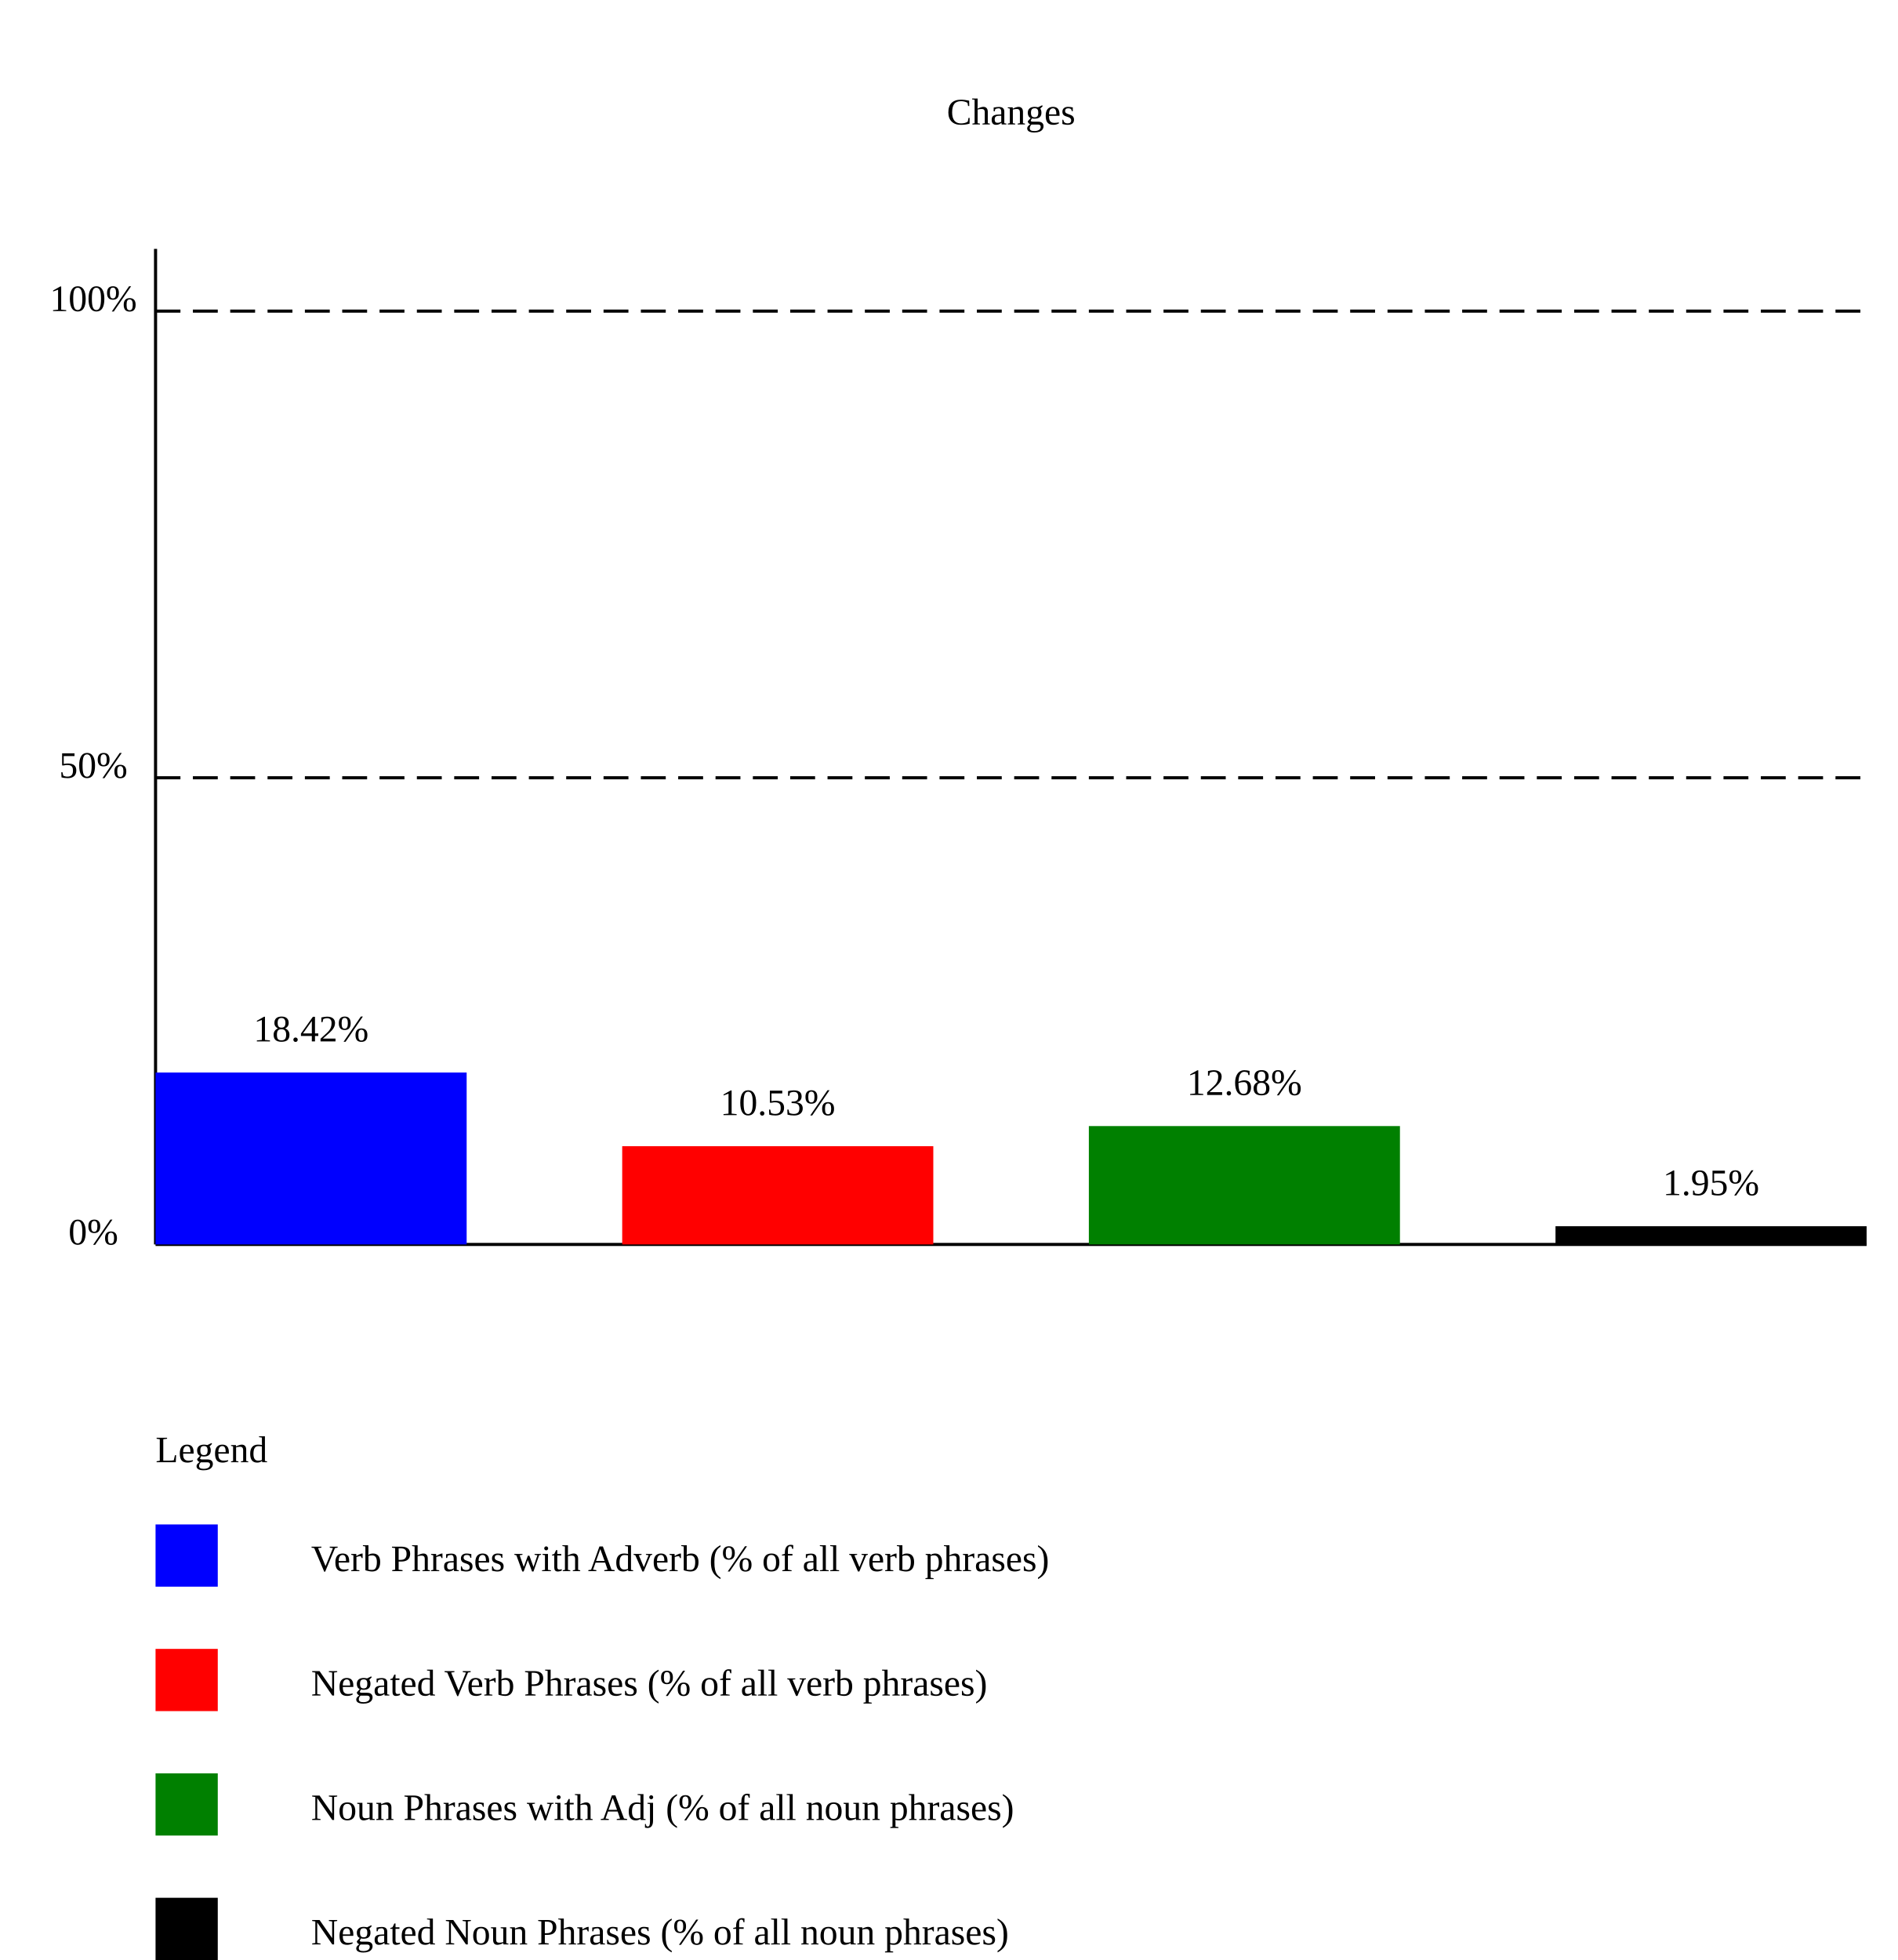
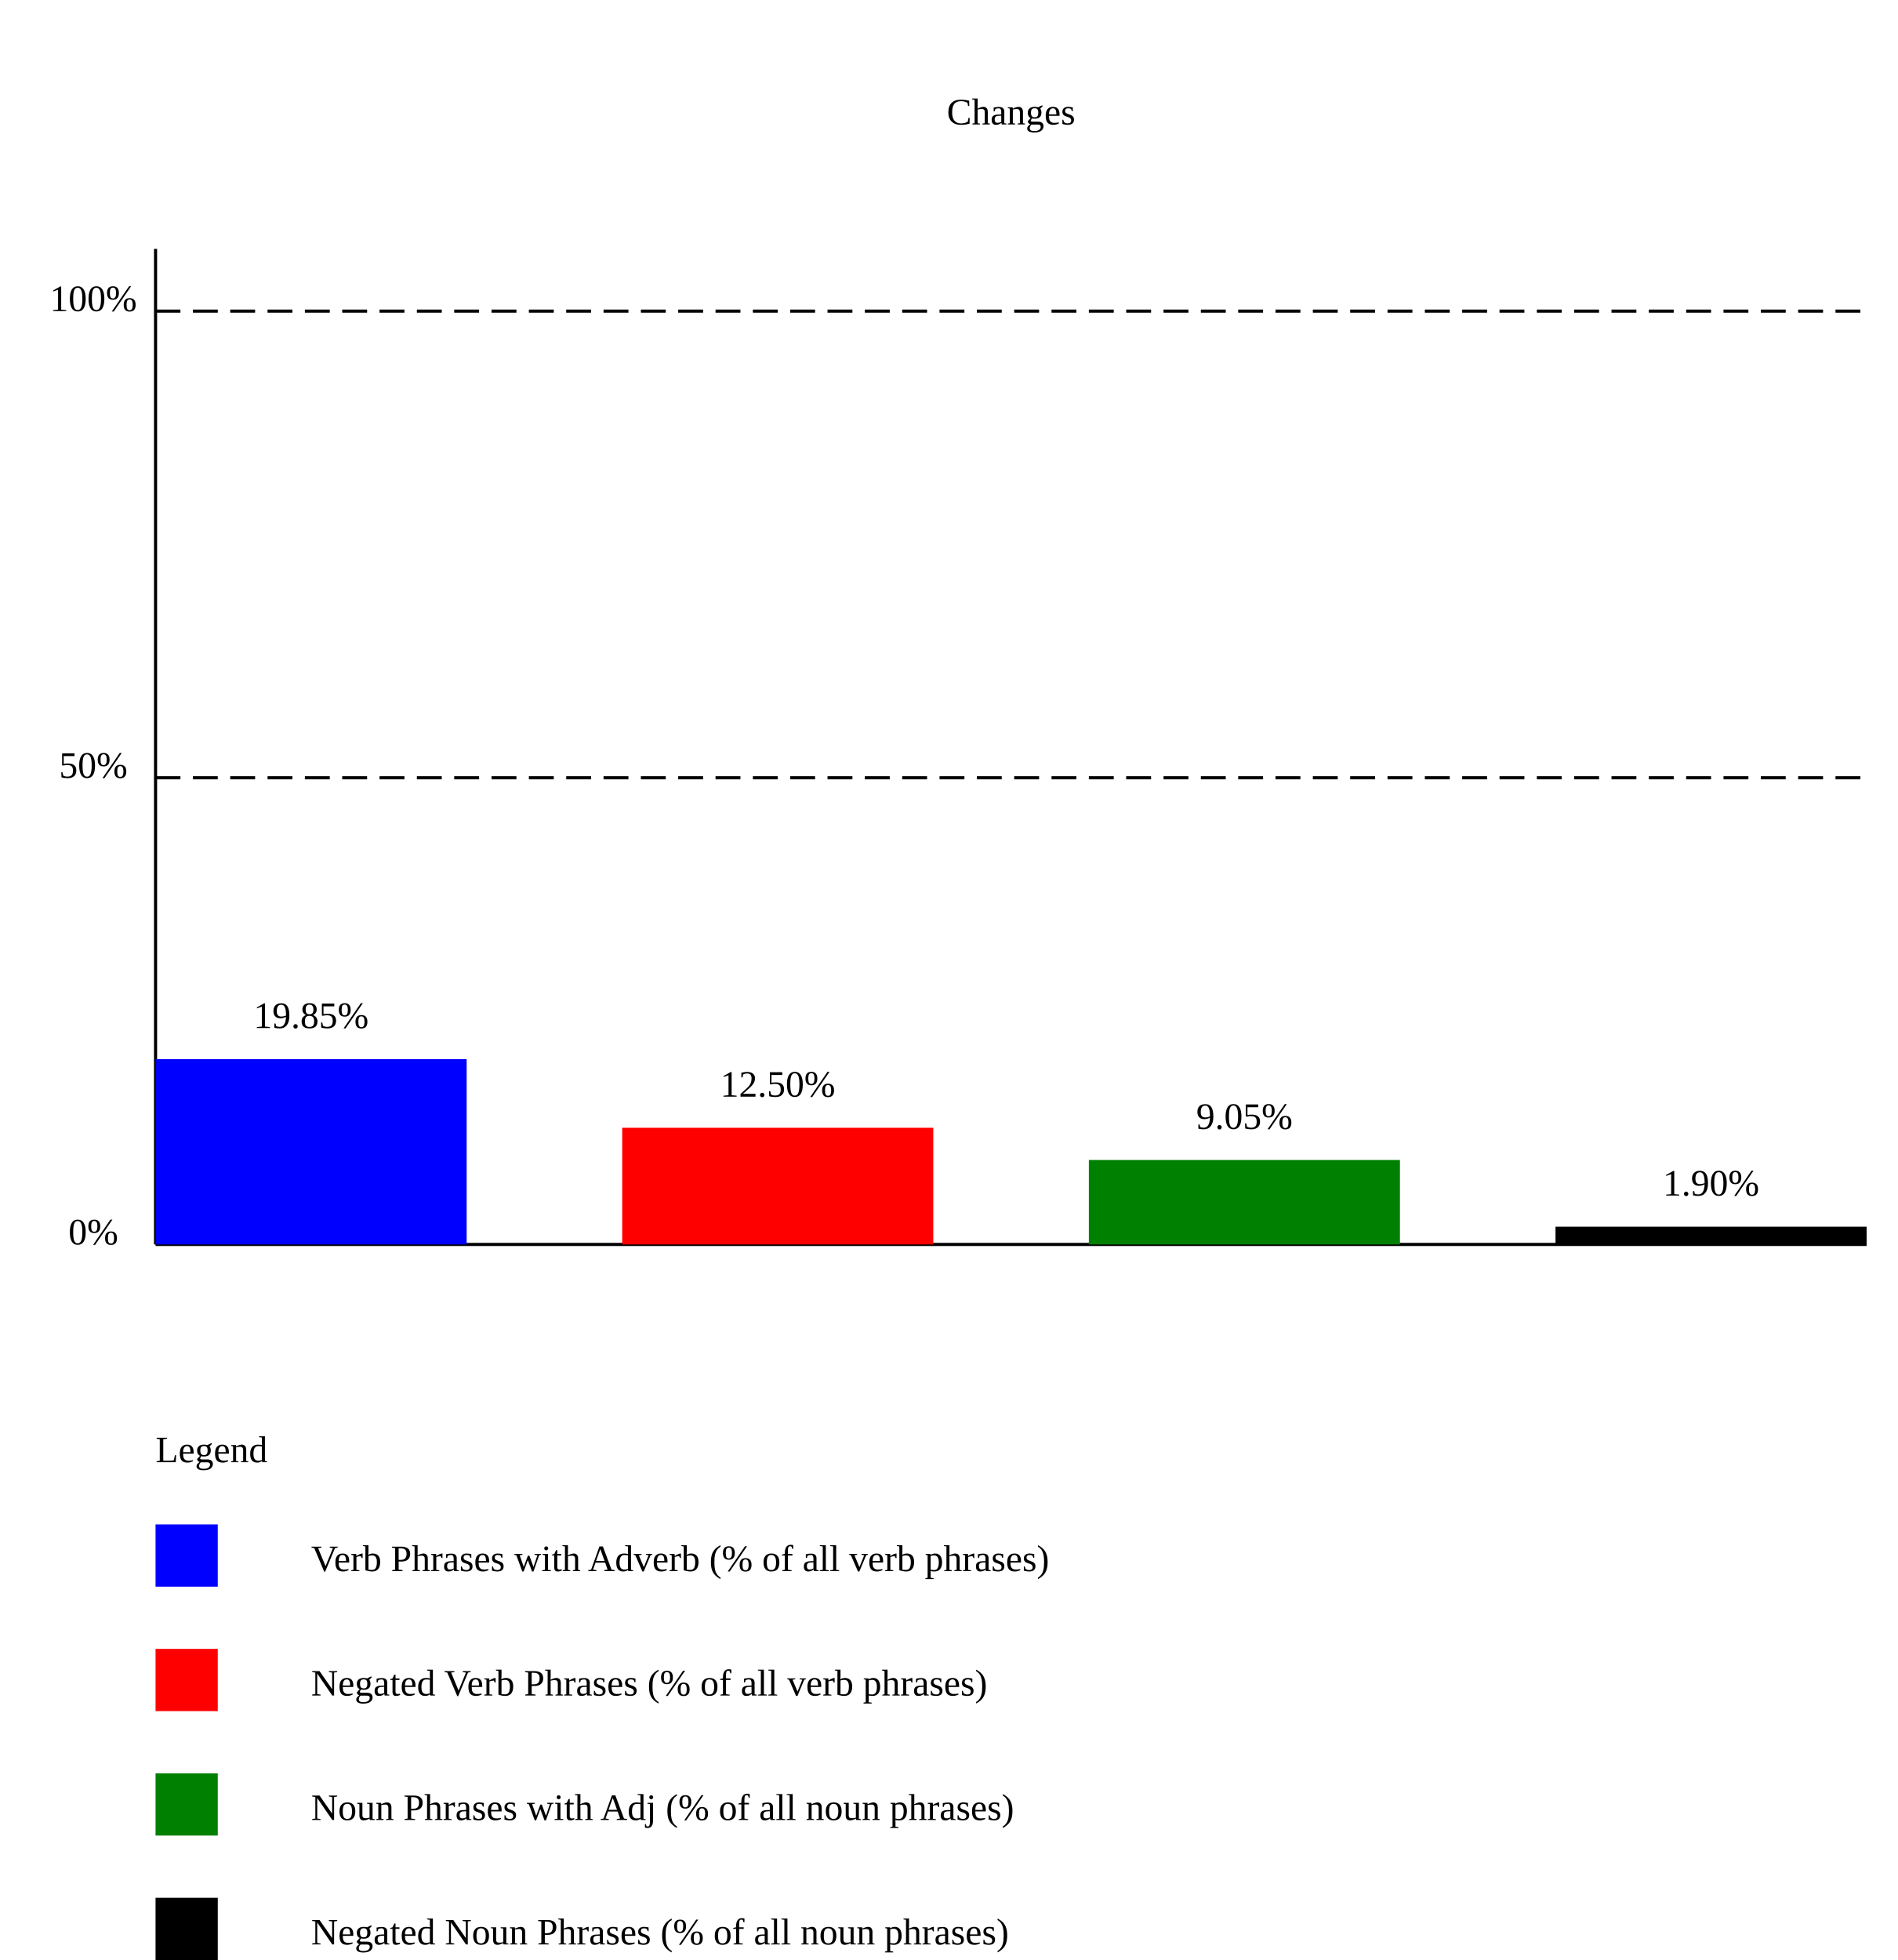
<svg xmlns="http://www.w3.org/2000/svg" width="100%" height="100%" viewBox="0 0 610 630" preserveAspectRatio="xMidYMid">
  <text x="325" y="40" text-anchor="middle">Changes</text>
  <line x1="50" y1="400" x2="600" y2="400" style="stroke:rgb(0,0,0);stroke-width:1" />
  <line x1="50" y1="400" x2="50" y2="80" style="stroke:rgb(0,0,0);stroke-width:1" />
  <text x="30" y="400" text-anchor="middle">0%</text>
  <text x="30" y="250" text-anchor="middle">50%</text>
  <text x="30" y="100" text-anchor="middle">100%</text>
  <line x1="50" y1="250" x2="600" y2="250" style="stroke:rgb(0,0,0);stroke-width:1" stroke-dasharray="8 4" />
  <line x1="50" y1="100" x2="600" y2="100" style="stroke:rgb(0,0,0);stroke-width:1" stroke-dasharray="8 4" />
-   <rect x="50" y="344.737" width="100" height="55.263" style="fill:blue" />
-   <rect x="200" y="368.421" width="100" height="31.579" style="fill:red" />
-   <rect x="350" y="361.951" width="100" height="38.049" style="fill:green" />
-   <rect x="500" y="394.146" width="100" height="5.854" style="fill:black" />
-   <text x="100" y="334.737" text-anchor="middle">18.42%</text>
-   <text x="250" y="358.421" text-anchor="middle">10.53%</text>
-   <text x="400" y="351.951" text-anchor="middle">12.68%</text>
-   <text x="550" y="384.146" text-anchor="middle">1.95%</text>
+   <rect x="50" y="340.441" width="100" height="59.559" style="fill:blue" />
+   <rect x="200" y="362.5" width="100" height="37.5" style="fill:red" />
+   <rect x="350" y="372.857" width="100" height="27.143" style="fill:green" />
+   <rect x="500" y="394.286" width="100" height="5.714" style="fill:black" />
+   <text x="100" y="330.441" text-anchor="middle">19.85%</text>
+   <text x="250" y="352.5" text-anchor="middle">12.50%</text>
+   <text x="400" y="362.857" text-anchor="middle">9.05%</text>
+   <text x="550" y="384.286" text-anchor="middle">1.90%</text>
  <text x="50" y="470" text-anchor="left">Legend</text>
  <rect x="50" y="490" width="20" height="20" style="fill:blue" />
  <text x="100" y="505" text-anchor="left">Verb Phrases with Adverb (% of all verb phrases)</text>
  <rect x="50" y="530" width="20" height="20" style="fill:red" />
  <text x="100" y="545" text-anchor="left">Negated Verb Phrases (% of all verb phrases)</text>
  <rect x="50" y="570" width="20" height="20" style="fill:green" />
  <text x="100" y="585" text-anchor="left">Noun Phrases with Adj (% of all noun phrases)</text>
  <rect x="50" y="610" width="20" height="20" style="fill:black" />
  <text x="100" y="625" text-anchor="left">Negated Noun Phrases (% of all noun phrases)</text>
</svg>
